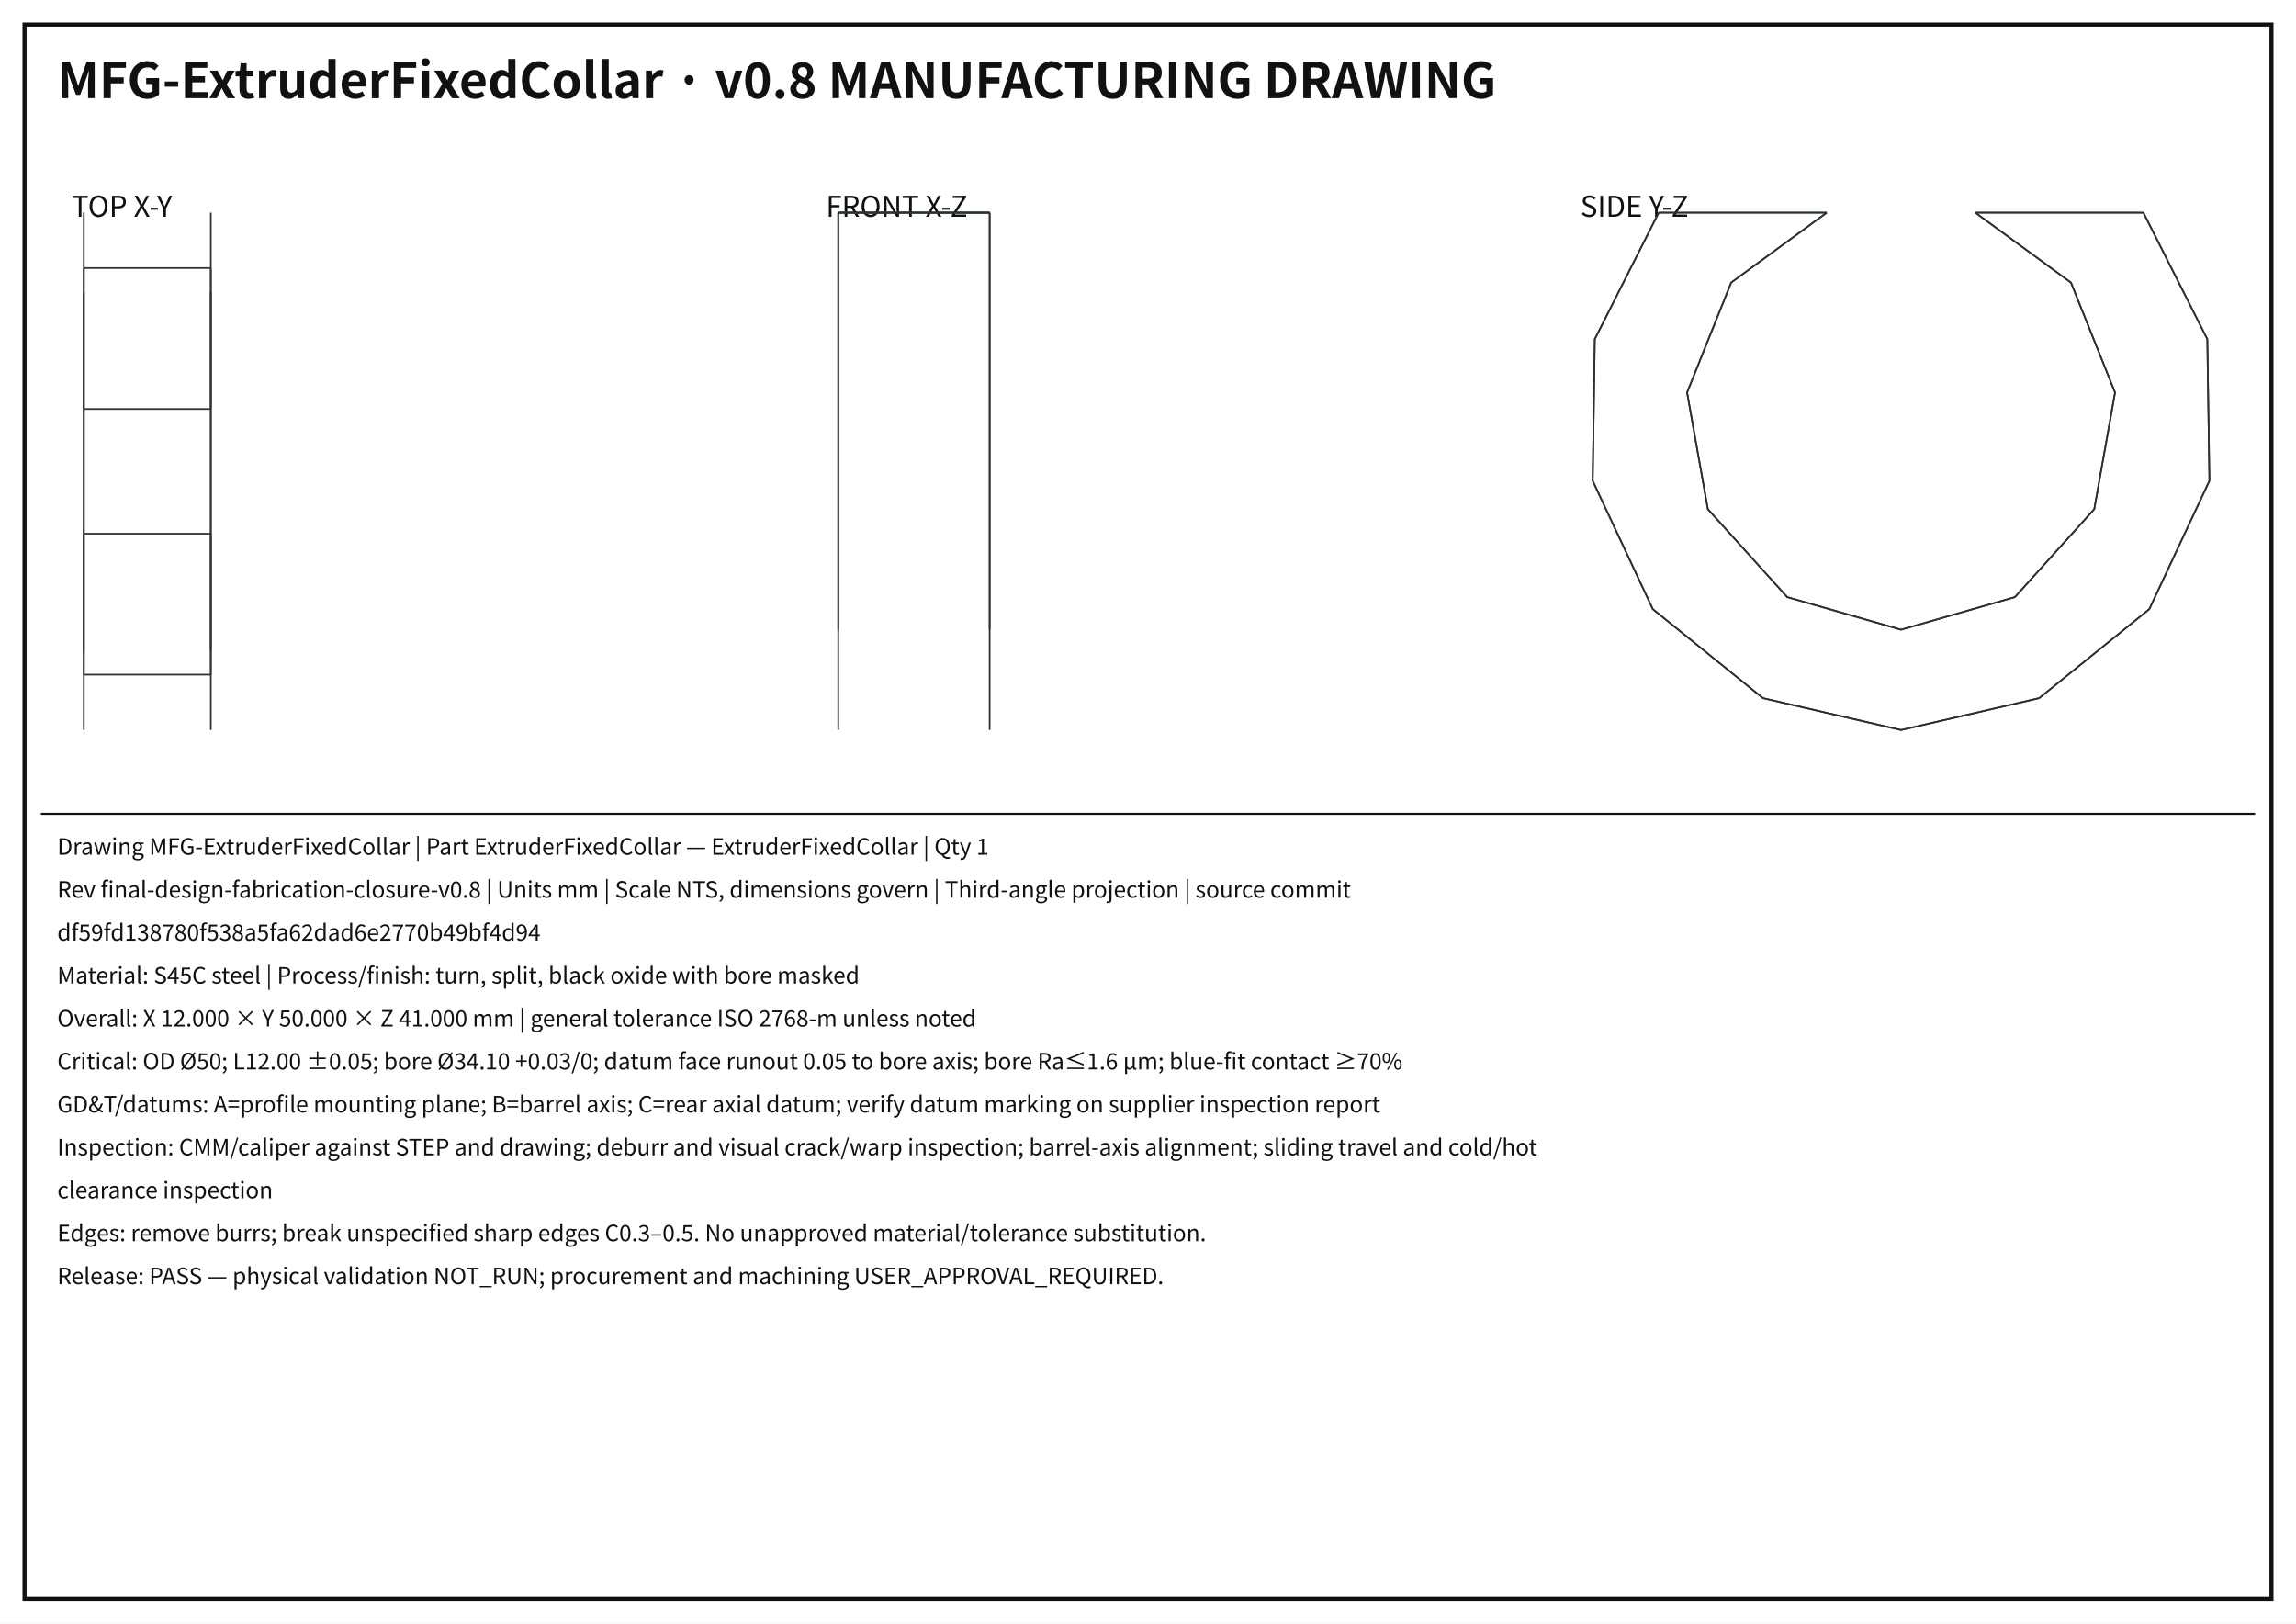
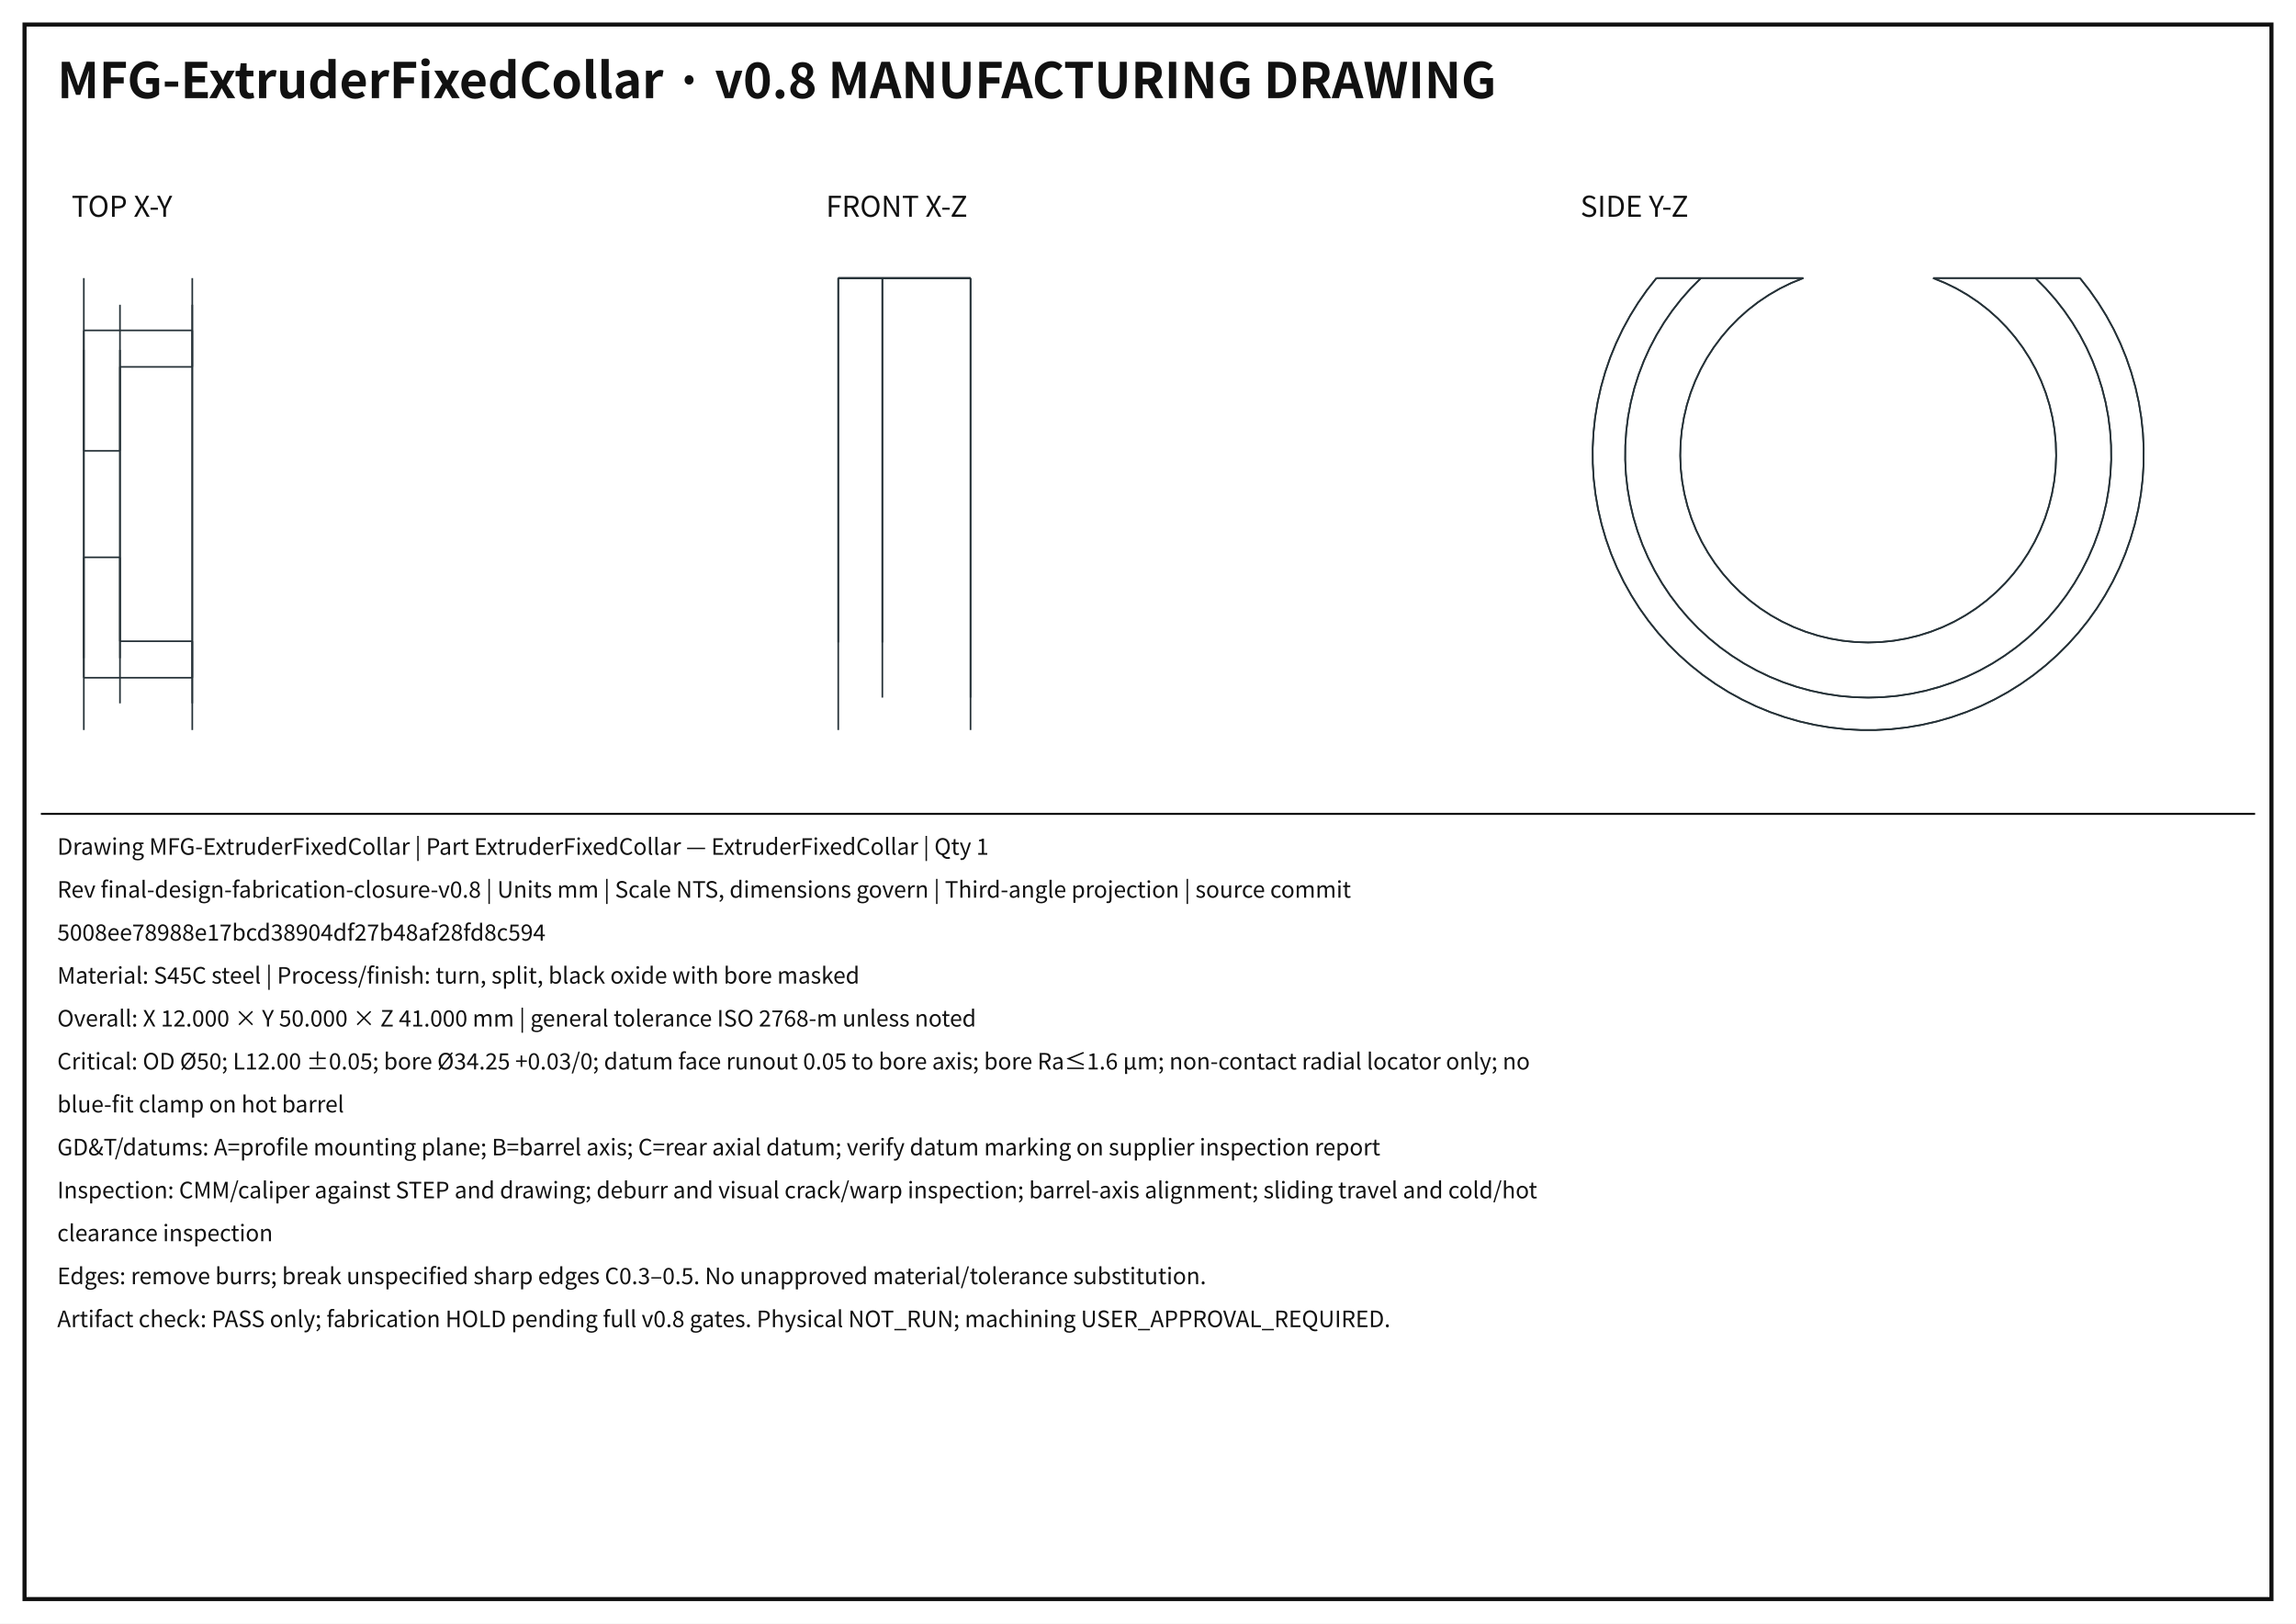
<svg xmlns="http://www.w3.org/2000/svg" width="1123" height="794" viewBox="0 0 1123 794">
  <rect width="1123" height="794" fill="white" />
  <rect x="12" y="12" width="1099" height="770" fill="none" stroke="#111" stroke-width="2" />
  <g font-family="Noto Sans CJK KR,sans-serif" fill="#111">
    <text x="28" y="48" font-size="24" font-weight="bold">MFG-ExtruderFixedCollar · v0.8 MANUFACTURING DRAWING</text>
    <text x="35" y="106" font-size="14">TOP X-Y</text>
-     <polyline points="103.11,329.92 103.11,356.13 103.11,357.00 103.11,332.34 103.11,287.13 103.11,230.50 103.11,173.87 103.11,128.66 103.11,104.00 103.11,104.87 103.11,131.08" fill="none" stroke="#263238" stroke-width="0.8" />
-     <polyline points="41.00,329.92 103.11,329.92" fill="none" stroke="#263238" stroke-width="0.8" />
-     <polyline points="41.00,329.92 41.00,356.13 41.00,357.00 41.00,332.34 41.00,287.13 41.00,230.50 41.00,173.87 41.00,128.66 41.00,104.00 41.00,104.87 41.00,131.08" fill="none" stroke="#263238" stroke-width="0.8" />
-     <polyline points="41.00,131.08 103.11,131.08" fill="none" stroke="#263238" stroke-width="0.8" />
-     <polyline points="103.11,329.92 103.11,260.99" fill="none" stroke="#263238" stroke-width="0.8" />
-     <polyline points="103.11,200.01 103.11,131.08" fill="none" stroke="#263238" stroke-width="0.8" />
-     <polyline points="103.11,260.99 103.11,300.20 103.11,318.28 103.11,309.75 103.11,277.21 103.11,230.50 103.11,183.79 103.11,151.25 103.11,142.72 103.11,160.80 103.11,200.01" fill="none" stroke="#263238" stroke-width="0.8" />
-     <polyline points="41.00,200.01 41.00,131.08" fill="none" stroke="#263238" stroke-width="0.8" />
-     <polyline points="41.00,200.01 103.11,200.01" fill="none" stroke="#263238" stroke-width="0.8" />
-     <polyline points="41.00,329.92 41.00,260.99" fill="none" stroke="#263238" stroke-width="0.8" />
-     <polyline points="41.00,260.99 41.00,300.20 41.00,318.28 41.00,309.75 41.00,277.21 41.00,230.50 41.00,183.79 41.00,151.25 41.00,142.72 41.00,160.80 41.00,200.01" fill="none" stroke="#263238" stroke-width="0.8" />
-     <polyline points="41.00,260.99 103.11,260.99" fill="none" stroke="#263238" stroke-width="0.8" />
+     <polyline points="94.05,331.43 94.05,335.25 94.05,338.79 94.05,342.05 94.05,345.01 94.05,347.66 94.05,349.99 94.05,352.00 94.05,353.67 94.05,355.02 94.05,356.02 94.05,356.68 94.05,357.00 94.05,356.97 94.05,356.60 94.05,355.88 94.05,354.82 94.05,353.42 94.05,351.68 94.05,349.62 94.05,347.24 94.05,344.53 94.05,341.53 94.05,338.22 94.05,334.63 94.05,330.76 94.05,326.63 94.05,322.25 94.05,317.63 94.05,312.79 94.05,307.75 94.05,302.51 94.05,297.09 94.05,291.52 94.05,285.81 94.05,279.97 94.05,274.03 94.05,268.00 94.05,261.91 94.05,255.76 94.05,249.59 94.05,243.41 94.05,237.24 94.05,231.09 94.05,225.00 94.05,218.97 94.05,213.03 94.05,207.19 94.05,201.48 94.05,195.91 94.05,190.49 94.05,185.25 94.05,180.21 94.05,175.37 94.05,170.75 94.05,166.37 94.05,162.24 94.05,158.37 94.05,154.78 94.05,151.47 94.05,148.47 94.05,145.76 94.05,143.38 94.05,141.32 94.05,139.58 94.05,138.18 94.05,137.12 94.05,136.40 94.05,136.03 94.05,136.00 94.05,136.32 94.05,136.98 94.05,137.98 94.05,139.33 94.05,141.00 94.05,143.01 94.05,145.34 94.05,147.99 94.05,150.95 94.05,154.21 94.05,157.75 94.05,161.57" fill="none" stroke="#263238" stroke-width="0.8" />
+     <polyline points="41.00,331.43 94.05,331.43" fill="none" stroke="#263238" stroke-width="0.8" />
+     <polyline points="41.00,331.43 41.00,335.25 41.00,338.79 41.00,342.05 41.00,345.01 41.00,347.66 41.00,349.99 41.00,352.00 41.00,353.67 41.00,355.02 41.00,356.02 41.00,356.68 41.00,357.00 41.00,356.97 41.00,356.60 41.00,355.88 41.00,354.82 41.00,353.42 41.00,351.68 41.00,349.62 41.00,347.24 41.00,344.53 41.00,341.53 41.00,338.22 41.00,334.63 41.00,330.76 41.00,326.63 41.00,322.25 41.00,317.63 41.00,312.79 41.00,307.75 41.00,302.51 41.00,297.09 41.00,291.52 41.00,285.81 41.00,279.97 41.00,274.03 41.00,268.00 41.00,261.91 41.00,255.76 41.00,249.59 41.00,243.41 41.00,237.24 41.00,231.09 41.00,225.00 41.00,218.97 41.00,213.03 41.00,207.19 41.00,201.48 41.00,195.91 41.00,190.49 41.00,185.25 41.00,180.21 41.00,175.37 41.00,170.75 41.00,166.37 41.00,162.24 41.00,158.37 41.00,154.78 41.00,151.47 41.00,148.47 41.00,145.76 41.00,143.38 41.00,141.32 41.00,139.58 41.00,138.18 41.00,137.12 41.00,136.40 41.00,136.03 41.00,136.00 41.00,136.32 41.00,136.98 41.00,137.98 41.00,139.33 41.00,141.00 41.00,143.01 41.00,145.34 41.00,147.99 41.00,150.95 41.00,154.21 41.00,157.75 41.00,161.57" fill="none" stroke="#263238" stroke-width="0.8" />
+     <polyline points="41.00,161.57 94.05,161.57" fill="none" stroke="#263238" stroke-width="0.8" />
+     <polyline points="94.05,331.43 94.05,313.58" fill="none" stroke="#263238" stroke-width="0.8" />
+     <polyline points="94.05,179.42 94.05,161.57" fill="none" stroke="#263238" stroke-width="0.8" />
+     <polyline points="94.05,313.58 94.05,317.67 94.05,321.51 94.05,325.09 94.05,328.38 94.05,331.39 94.05,334.09 94.05,336.48 94.05,338.56 94.05,340.30 94.05,341.72 94.05,342.79 94.05,343.53 94.05,343.92 94.05,343.96 94.05,343.66 94.05,343.02 94.05,342.03 94.05,340.70 94.05,339.04 94.05,337.05 94.05,334.74 94.05,332.12 94.05,329.19 94.05,325.97 94.05,322.47 94.05,318.70 94.05,314.67 94.05,310.40 94.05,305.90 94.05,301.20 94.05,296.30 94.05,291.22 94.05,285.98 94.05,280.61 94.05,275.11 94.05,269.51 94.05,263.83 94.05,258.09 94.05,252.30 94.05,246.50 94.05,240.70 94.05,234.91 94.05,229.17 94.05,223.49 94.05,217.89 94.05,212.39 94.05,207.02 94.05,201.78 94.05,196.70 94.05,191.80 94.05,187.10 94.05,182.60 94.05,178.33 94.05,174.30 94.05,170.53 94.05,167.03 94.05,163.81 94.05,160.88 94.05,158.26 94.05,155.95 94.05,153.96 94.05,152.30 94.05,150.97 94.05,149.98 94.05,149.34 94.05,149.04 94.05,149.08 94.05,149.47 94.05,150.21 94.05,151.28 94.05,152.70 94.05,154.44 94.05,156.52 94.05,158.91 94.05,161.61 94.05,164.62 94.05,167.91 94.05,171.49 94.05,175.33 94.05,179.42" fill="none" stroke="#263238" stroke-width="0.8" />
+     <polyline points="41.00,220.46 41.00,161.57" fill="none" stroke="#263238" stroke-width="0.8" />
+     <polyline points="41.00,220.46 58.68,220.46" fill="none" stroke="#263238" stroke-width="0.8" />
+     <polyline points="58.68,220.46 58.68,179.42" fill="none" stroke="#263238" stroke-width="0.8" />
+     <polyline points="58.68,179.42 94.05,179.42" fill="none" stroke="#263238" stroke-width="0.8" />
+     <polyline points="41.00,331.43 41.00,272.54" fill="none" stroke="#263238" stroke-width="0.8" />
+     <polyline points="41.00,272.54 41.00,277.29 41.00,281.90 41.00,286.34 41.00,290.60 41.00,294.65 41.00,298.48 41.00,302.07 41.00,305.40 41.00,308.47 41.00,311.24 41.00,313.71 41.00,315.88 41.00,317.72 41.00,319.24 41.00,320.41 41.00,321.25 41.00,321.74 41.00,321.88 41.00,321.67 41.00,321.12 41.00,320.22 41.00,318.98 41.00,317.40 41.00,315.50 41.00,313.28 41.00,310.74 41.00,307.92 41.00,304.80 41.00,301.42 41.00,297.78 41.00,293.91 41.00,289.82 41.00,285.52 41.00,281.05 41.00,276.42 41.00,271.65 41.00,266.76 41.00,261.78 41.00,256.72 41.00,251.62 41.00,246.50 41.00,241.38 41.00,236.28 41.00,231.22 41.00,226.24 41.00,221.35 41.00,216.58 41.00,211.95 41.00,207.48 41.00,203.18 41.00,199.09 41.00,195.22 41.00,191.58 41.00,188.20 41.00,185.08 41.00,182.26 41.00,179.72 41.00,177.50 41.00,175.60 41.00,174.02 41.00,172.78 41.00,171.88 41.00,171.33 41.00,171.12 41.00,171.26 41.00,171.75 41.00,172.59 41.00,173.76 41.00,175.28 41.00,177.12 41.00,179.29 41.00,181.76 41.00,184.53 41.00,187.60 41.00,190.93 41.00,194.52 41.00,198.35 41.00,202.40 41.00,206.66 41.00,211.10 41.00,215.71 41.00,220.46" fill="none" stroke="#263238" stroke-width="0.8" />
+     <polyline points="58.68,313.58 94.05,313.58" fill="none" stroke="#263238" stroke-width="0.8" />
+     <polyline points="58.68,313.58 58.68,272.54" fill="none" stroke="#263238" stroke-width="0.8" />
+     <polyline points="41.00,272.54 58.68,272.54" fill="none" stroke="#263238" stroke-width="0.8" />
+     <polyline points="58.68,313.58 58.68,317.67 58.68,321.51 58.68,325.09 58.68,328.38 58.68,331.39 58.68,334.09 58.68,336.48 58.68,338.56 58.68,340.30 58.68,341.72 58.68,342.79 58.68,343.53 58.68,343.92 58.68,343.96 58.68,343.66 58.68,343.02 58.68,342.03 58.68,340.70 58.68,339.04 58.68,337.05 58.68,334.74 58.68,332.12 58.68,329.19 58.68,325.97 58.68,322.47 58.68,318.70 58.68,314.67 58.68,310.40 58.68,305.90 58.68,301.20 58.68,296.30 58.68,291.22 58.68,285.98 58.68,280.61 58.68,275.11 58.68,269.51 58.68,263.83 58.68,258.09 58.68,252.30 58.68,246.50 58.68,240.70 58.68,234.91 58.68,229.17 58.68,223.49 58.68,217.89 58.68,212.39 58.68,207.02 58.68,201.78 58.68,196.70 58.68,191.80 58.68,187.10 58.68,182.60 58.68,178.33 58.68,174.30 58.68,170.53 58.68,167.03 58.68,163.81 58.68,160.88 58.68,158.26 58.68,155.95 58.68,153.96 58.68,152.30 58.68,150.97 58.68,149.98 58.68,149.34 58.68,149.04 58.68,149.08 58.68,149.47 58.68,150.21 58.68,151.28 58.68,152.70 58.68,154.44 58.68,156.52 58.68,158.91 58.68,161.61 58.68,164.62 58.68,167.91 58.68,171.49 58.68,175.33 58.68,179.42" fill="none" stroke="#263238" stroke-width="0.8" />
+     <polyline points="58.68,272.54 58.68,277.29 58.68,281.90 58.68,286.34 58.68,290.60 58.68,294.65 58.68,298.48 58.68,302.07 58.68,305.40 58.68,308.47 58.68,311.24 58.68,313.71 58.68,315.88 58.68,317.72 58.68,319.24 58.68,320.41 58.68,321.25 58.68,321.74 58.68,321.88 58.68,321.67 58.68,321.12 58.68,320.22 58.68,318.98 58.68,317.40 58.68,315.50 58.68,313.28 58.68,310.74 58.68,307.92 58.68,304.80 58.68,301.42 58.68,297.78 58.68,293.91 58.68,289.82 58.68,285.52 58.68,281.05 58.68,276.42 58.68,271.65 58.68,266.76 58.68,261.78 58.68,256.72 58.68,251.62 58.68,246.50 58.68,241.38 58.68,236.28 58.68,231.22 58.68,226.24 58.68,221.35 58.68,216.58 58.68,211.95 58.68,207.48 58.68,203.18 58.68,199.09 58.68,195.22 58.68,191.58 58.68,188.20 58.68,185.08 58.68,182.26 58.68,179.72 58.68,177.50 58.68,175.60 58.68,174.02 58.68,172.78 58.68,171.88 58.68,171.33 58.68,171.12 58.68,171.26 58.68,171.75 58.68,172.59 58.68,173.76 58.68,175.28 58.68,177.12 58.68,179.29 58.68,181.76 58.68,184.53 58.68,187.60 58.68,190.93 58.68,194.52 58.68,198.35 58.68,202.40 58.68,206.66 58.68,211.10 58.68,215.71 58.68,220.46" fill="none" stroke="#263238" stroke-width="0.8" />
    <text x="404" y="106" font-size="14">FRONT X-Z</text>
-     <polyline points="484.05,104.00 484.05,165.85 484.05,235.13 484.05,297.89 484.05,341.44 484.05,357.00 484.05,341.44 484.05,297.89 484.05,235.13 484.05,165.85 484.05,104.00" fill="none" stroke="#263238" stroke-width="0.8" />
-     <polyline points="410.00,104.00 484.05,104.00" fill="none" stroke="#263238" stroke-width="0.8" />
-     <polyline points="410.00,104.00 410.00,165.85 410.00,235.13 410.00,297.89 410.00,341.44 410.00,357.00 410.00,341.44 410.00,297.89 410.00,235.13 410.00,165.85 410.00,104.00" fill="none" stroke="#263238" stroke-width="0.8" />
-     <polyline points="410.00,104.00 484.05,104.00" fill="none" stroke="#263238" stroke-width="0.8" />
-     <polyline points="484.05,104.00 484.05,104.00" fill="none" stroke="#263238" stroke-width="0.8" />
-     <polyline points="484.05,104.00 484.05,104.00" fill="none" stroke="#263238" stroke-width="0.8" />
-     <polyline points="484.05,104.00 484.05,138.20 484.05,191.97 484.05,248.99 484.05,292.00 484.05,307.94 484.05,292.00 484.05,248.99 484.05,191.97 484.05,138.20 484.05,104.00" fill="none" stroke="#263238" stroke-width="0.8" />
-     <polyline points="410.00,104.00 410.00,104.00" fill="none" stroke="#263238" stroke-width="0.8" />
-     <polyline points="410.00,104.00 484.05,104.00" fill="none" stroke="#263238" stroke-width="0.8" />
-     <polyline points="410.00,104.00 410.00,104.00" fill="none" stroke="#263238" stroke-width="0.8" />
-     <polyline points="410.00,104.00 410.00,138.20 410.00,191.97 410.00,248.99 410.00,292.00 410.00,307.94 410.00,292.00 410.00,248.99 410.00,191.97 410.00,138.20 410.00,104.00" fill="none" stroke="#263238" stroke-width="0.8" />
-     <polyline points="410.00,104.00 484.05,104.00" fill="none" stroke="#263238" stroke-width="0.8" />
+     <polyline points="474.70,136.00 474.70,141.92 474.70,148.10 474.70,154.51 474.70,161.13 474.70,167.94 474.70,174.92 474.70,182.05 474.70,189.31 474.70,196.66 474.70,204.10 474.70,211.60 474.70,219.12 474.70,226.66 474.70,234.19 474.70,241.67 474.70,249.10 474.70,256.44 474.70,263.68 474.70,270.78 474.70,277.74 474.70,284.52 474.70,291.10 474.70,297.48 474.70,303.61 474.70,309.49 474.70,315.10 474.70,320.42 474.70,325.43 474.70,330.12 474.70,334.47 474.70,338.47 474.70,342.10 474.70,345.37 474.70,348.24 474.70,350.72 474.70,352.81 474.70,354.48 474.70,355.74 474.70,356.58 474.70,357.00 474.70,357.00 474.70,356.58 474.70,355.74 474.70,354.48 474.70,352.81 474.70,350.72 474.70,348.24 474.70,345.37 474.70,342.10 474.70,338.47 474.70,334.47 474.70,330.12 474.70,325.43 474.70,320.42 474.70,315.10 474.70,309.49 474.70,303.61 474.70,297.48 474.70,291.10 474.70,284.52 474.70,277.74 474.70,270.78 474.70,263.68 474.70,256.44 474.70,249.10 474.70,241.67 474.70,234.19 474.70,226.66 474.70,219.12 474.70,211.60 474.70,204.10 474.70,196.66 474.70,189.31 474.70,182.05 474.70,174.92 474.70,167.94 474.70,161.13 474.70,154.51 474.70,148.10 474.70,141.92 474.70,136.00" fill="none" stroke="#263238" stroke-width="0.8" />
+     <polyline points="410.00,136.00 474.70,136.00" fill="none" stroke="#263238" stroke-width="0.8" />
+     <polyline points="410.00,136.00 410.00,141.92 410.00,148.10 410.00,154.51 410.00,161.13 410.00,167.94 410.00,174.92 410.00,182.05 410.00,189.31 410.00,196.66 410.00,204.10 410.00,211.60 410.00,219.12 410.00,226.66 410.00,234.19 410.00,241.67 410.00,249.10 410.00,256.44 410.00,263.68 410.00,270.78 410.00,277.74 410.00,284.52 410.00,291.10 410.00,297.48 410.00,303.61 410.00,309.49 410.00,315.10 410.00,320.42 410.00,325.43 410.00,330.12 410.00,334.47 410.00,338.47 410.00,342.10 410.00,345.37 410.00,348.24 410.00,350.72 410.00,352.81 410.00,354.48 410.00,355.74 410.00,356.58 410.00,357.00 410.00,357.00 410.00,356.58 410.00,355.74 410.00,354.48 410.00,352.81 410.00,350.72 410.00,348.24 410.00,345.37 410.00,342.10 410.00,338.47 410.00,334.47 410.00,330.12 410.00,325.43 410.00,320.42 410.00,315.10 410.00,309.49 410.00,303.61 410.00,297.48 410.00,291.10 410.00,284.52 410.00,277.74 410.00,270.78 410.00,263.68 410.00,256.44 410.00,249.10 410.00,241.67 410.00,234.19 410.00,226.66 410.00,219.12 410.00,211.60 410.00,204.10 410.00,196.66 410.00,189.31 410.00,182.05 410.00,174.92 410.00,167.94 410.00,161.13 410.00,154.51 410.00,148.10 410.00,141.92 410.00,136.00" fill="none" stroke="#263238" stroke-width="0.8" />
+     <polyline points="410.00,136.00 474.70,136.00" fill="none" stroke="#263238" stroke-width="0.8" />
+     <polyline points="474.70,136.00 474.70,136.00" fill="none" stroke="#263238" stroke-width="0.8" />
+     <polyline points="474.70,136.00 474.70,136.00" fill="none" stroke="#263238" stroke-width="0.8" />
+     <polyline points="474.70,136.00 474.70,141.02 474.70,146.33 474.70,151.91 474.70,157.74 474.70,163.80 474.70,170.07 474.70,176.52 474.70,183.14 474.70,189.89 474.70,196.76 474.70,203.71 474.70,210.74 474.70,217.80 474.70,224.88 474.70,231.95 474.70,238.99 474.70,245.97 474.70,252.86 474.70,259.65 474.70,266.30 474.70,272.79 474.70,279.11 474.70,285.23 474.70,291.12 474.70,296.76 474.70,302.15 474.70,307.25 474.70,312.05 474.70,316.53 474.70,320.67 474.70,324.47 474.70,327.90 474.70,330.96 474.70,333.63 474.70,335.91 474.70,337.79 474.70,339.25 474.70,340.31 474.70,340.94 474.70,341.15 474.70,340.94 474.70,340.31 474.70,339.25 474.70,337.79 474.70,335.91 474.70,333.63 474.70,330.96 474.70,327.90 474.70,324.47 474.70,320.67 474.70,316.53 474.70,312.05 474.70,307.25 474.70,302.15 474.70,296.76 474.70,291.12 474.70,285.23 474.70,279.11 474.70,272.79 474.70,266.30 474.70,259.65 474.70,252.86 474.70,245.97 474.70,238.99 474.70,231.95 474.70,224.88 474.70,217.80 474.70,210.74 474.70,203.71 474.70,196.76 474.70,189.89 474.70,183.14 474.70,176.52 474.70,170.07 474.70,163.80 474.70,157.74 474.70,151.91 474.70,146.33 474.70,141.02 474.70,136.00" fill="none" stroke="#263238" stroke-width="0.8" />
+     <polyline points="410.00,136.00 410.00,136.00" fill="none" stroke="#263238" stroke-width="0.8" />
+     <polyline points="410.00,136.00 431.57,136.00" fill="none" stroke="#263238" stroke-width="0.8" />
+     <polyline points="431.57,136.00 431.57,136.00" fill="none" stroke="#263238" stroke-width="0.8" />
+     <polyline points="431.57,136.00 474.70,136.00" fill="none" stroke="#263238" stroke-width="0.8" />
+     <polyline points="410.00,136.00 410.00,136.00" fill="none" stroke="#263238" stroke-width="0.8" />
+     <polyline points="410.00,136.00 410.00,138.36 410.00,141.10 410.00,144.23 410.00,147.71 410.00,151.54 410.00,155.69 410.00,160.15 410.00,164.90 410.00,169.92 410.00,175.17 410.00,180.65 410.00,186.32 410.00,192.15 410.00,198.12 410.00,204.21 410.00,210.38 410.00,216.60 410.00,222.85 410.00,229.09 410.00,235.31 410.00,241.46 410.00,247.53 410.00,253.48 410.00,259.28 410.00,264.92 410.00,270.35 410.00,275.57 410.00,280.53 410.00,285.23 410.00,289.64 410.00,293.73 410.00,297.50 410.00,300.91 410.00,303.97 410.00,306.64 410.00,308.92 410.00,310.81 410.00,312.28 410.00,313.34 410.00,313.98 410.00,314.19 410.00,313.98 410.00,313.34 410.00,312.28 410.00,310.81 410.00,308.92 410.00,306.64 410.00,303.97 410.00,300.91 410.00,297.50 410.00,293.73 410.00,289.64 410.00,285.23 410.00,280.53 410.00,275.57 410.00,270.35 410.00,264.92 410.00,259.28 410.00,253.48 410.00,247.53 410.00,241.46 410.00,235.31 410.00,229.09 410.00,222.85 410.00,216.60 410.00,210.38 410.00,204.21 410.00,198.12 410.00,192.15 410.00,186.32 410.00,180.65 410.00,175.17 410.00,169.92 410.00,164.90 410.00,160.15 410.00,155.69 410.00,151.54 410.00,147.71 410.00,144.23 410.00,141.10 410.00,138.36 410.00,136.00" fill="none" stroke="#263238" stroke-width="0.8" />
+     <polyline points="431.57,136.00 474.70,136.00" fill="none" stroke="#263238" stroke-width="0.8" />
+     <polyline points="431.57,136.00 431.57,136.00" fill="none" stroke="#263238" stroke-width="0.8" />
+     <polyline points="410.00,136.00 431.57,136.00" fill="none" stroke="#263238" stroke-width="0.8" />
+     <polyline points="431.57,136.00 431.57,141.02 431.57,146.33 431.57,151.91 431.57,157.74 431.57,163.80 431.57,170.07 431.57,176.52 431.57,183.14 431.57,189.89 431.57,196.76 431.57,203.71 431.57,210.74 431.57,217.80 431.57,224.88 431.57,231.95 431.57,238.99 431.57,245.97 431.57,252.86 431.57,259.65 431.57,266.30 431.57,272.79 431.57,279.11 431.57,285.23 431.57,291.12 431.57,296.76 431.57,302.15 431.57,307.25 431.57,312.05 431.57,316.53 431.57,320.67 431.57,324.47 431.57,327.90 431.57,330.96 431.57,333.63 431.57,335.91 431.57,337.79 431.57,339.25 431.57,340.31 431.57,340.94 431.57,341.15 431.57,340.94 431.57,340.31 431.57,339.25 431.57,337.79 431.57,335.91 431.57,333.63 431.57,330.96 431.57,327.90 431.57,324.47 431.57,320.67 431.57,316.53 431.57,312.05 431.57,307.25 431.57,302.15 431.57,296.76 431.57,291.12 431.57,285.23 431.57,279.11 431.57,272.79 431.57,266.30 431.57,259.65 431.57,252.86 431.57,245.97 431.57,238.99 431.57,231.95 431.57,224.88 431.57,217.80 431.57,210.74 431.57,203.71 431.57,196.76 431.57,189.89 431.57,183.14 431.57,176.52 431.57,170.07 431.57,163.80 431.57,157.74 431.57,151.91 431.57,146.33 431.57,141.02 431.57,136.00" fill="none" stroke="#263238" stroke-width="0.8" />
+     <polyline points="431.57,136.00 431.57,138.36 431.57,141.10 431.57,144.23 431.57,147.71 431.57,151.54 431.57,155.69 431.57,160.15 431.57,164.90 431.57,169.92 431.57,175.17 431.57,180.65 431.57,186.32 431.57,192.15 431.57,198.12 431.57,204.21 431.57,210.38 431.57,216.60 431.57,222.85 431.57,229.09 431.57,235.31 431.57,241.46 431.57,247.53 431.57,253.48 431.57,259.28 431.57,264.92 431.57,270.35 431.57,275.57 431.57,280.53 431.57,285.23 431.57,289.64 431.57,293.73 431.57,297.50 431.57,300.91 431.57,303.97 431.57,306.64 431.57,308.92 431.57,310.81 431.57,312.28 431.57,313.34 431.57,313.98 431.57,314.19 431.57,313.98 431.57,313.34 431.57,312.28 431.57,310.81 431.57,308.92 431.57,306.64 431.57,303.97 431.57,300.91 431.57,297.50 431.57,293.73 431.57,289.64 431.57,285.23 431.57,280.53 431.57,275.57 431.57,270.35 431.57,264.92 431.57,259.28 431.57,253.48 431.57,247.53 431.57,241.46 431.57,235.31 431.57,229.09 431.57,222.85 431.57,216.60 431.57,210.38 431.57,204.21 431.57,198.12 431.57,192.15 431.57,186.32 431.57,180.65 431.57,175.17 431.57,169.92 431.57,164.90 431.57,160.15 431.57,155.69 431.57,151.54 431.57,147.71 431.57,144.23 431.57,141.10 431.57,138.36 431.57,136.00" fill="none" stroke="#263238" stroke-width="0.8" />
    <text x="773" y="106" font-size="14">SIDE Y-Z</text>
-     <polyline points="811.29,104.00 780.03,165.85 779.00,235.13 808.40,297.89 862.30,341.44 929.83,357.00 997.35,341.44 1051.25,297.89 1080.65,235.13 1079.62,165.85 1048.36,104.00" fill="none" stroke="#263238" stroke-width="0.8" />
-     <polyline points="811.29,104.00 811.29,104.00" fill="none" stroke="#263238" stroke-width="0.8" />
-     <polyline points="811.29,104.00 780.03,165.85 779.00,235.13 808.40,297.89 862.30,341.44 929.83,357.00 997.35,341.44 1051.25,297.89 1080.65,235.13 1079.62,165.85 1048.36,104.00" fill="none" stroke="#263238" stroke-width="0.8" />
-     <polyline points="1048.36,104.00 1048.36,104.00" fill="none" stroke="#263238" stroke-width="0.8" />
-     <polyline points="811.29,104.00 893.48,104.00" fill="none" stroke="#263238" stroke-width="0.8" />
-     <polyline points="966.18,104.00 1048.36,104.00" fill="none" stroke="#263238" stroke-width="0.8" />
-     <polyline points="893.48,104.00 846.73,138.20 825.17,191.97 835.33,248.99 874.14,292.00 929.83,307.94 985.51,292.00 1024.32,248.99 1034.49,191.97 1012.93,138.20 966.18,104.00" fill="none" stroke="#263238" stroke-width="0.8" />
-     <polyline points="966.18,104.00 1048.36,104.00" fill="none" stroke="#263238" stroke-width="0.8" />
-     <polyline points="966.18,104.00 966.18,104.00" fill="none" stroke="#263238" stroke-width="0.8" />
-     <polyline points="811.29,104.00 893.48,104.00" fill="none" stroke="#263238" stroke-width="0.8" />
-     <polyline points="893.48,104.00 846.73,138.20 825.17,191.97 835.33,248.99 874.14,292.00 929.83,307.94 985.51,292.00 1024.32,248.99 1034.49,191.97 1012.93,138.20 966.18,104.00" fill="none" stroke="#263238" stroke-width="0.8" />
-     <polyline points="893.48,104.00 893.48,104.00" fill="none" stroke="#263238" stroke-width="0.8" />
+     <polyline points="810.18,136.00 805.52,141.92 801.20,148.10 797.23,154.51 793.63,161.13 790.40,167.94 787.55,174.92 785.10,182.05 783.06,189.31 781.42,196.66 780.19,204.10 779.39,211.60 779.00,219.12 779.04,226.66 779.49,234.19 780.37,241.67 781.66,249.10 783.37,256.44 785.48,263.68 788.00,270.78 790.91,277.74 794.20,284.52 797.87,291.10 801.90,297.48 806.28,303.61 810.99,309.49 816.03,315.10 821.37,320.42 827.00,325.43 832.91,330.12 839.06,334.47 845.45,338.47 852.06,342.10 858.85,345.37 865.82,348.24 872.94,350.72 880.18,352.81 887.53,354.48 894.97,355.74 902.46,356.58 909.98,357.00 917.52,357.00 925.05,356.58 932.54,355.74 939.97,354.48 947.32,352.81 954.57,350.72 961.68,348.24 968.65,345.37 975.45,342.10 982.05,338.47 988.44,334.47 994.60,330.12 1000.50,325.43 1006.13,320.42 1011.47,315.10 1016.51,309.49 1021.23,303.61 1025.61,297.48 1029.63,291.10 1033.30,284.52 1036.60,277.74 1039.50,270.78 1042.02,263.68 1044.13,256.44 1045.84,249.10 1047.14,241.67 1048.01,234.19 1048.47,226.66 1048.50,219.12 1048.12,211.60 1047.31,204.10 1046.09,196.66 1044.45,189.31 1042.40,182.05 1039.95,174.92 1037.11,167.94 1033.88,161.13 1030.27,154.51 1026.30,148.10 1021.98,141.92 1017.32,136.00" fill="none" stroke="#263238" stroke-width="0.8" />
+     <polyline points="810.18,136.00 810.18,136.00" fill="none" stroke="#263238" stroke-width="0.8" />
+     <polyline points="810.18,136.00 805.52,141.92 801.20,148.10 797.23,154.51 793.63,161.13 790.40,167.94 787.55,174.92 785.10,182.05 783.06,189.31 781.42,196.66 780.19,204.10 779.39,211.60 779.00,219.12 779.04,226.66 779.49,234.19 780.37,241.67 781.66,249.10 783.37,256.44 785.48,263.68 788.00,270.78 790.91,277.74 794.20,284.52 797.87,291.10 801.90,297.48 806.28,303.61 810.99,309.49 816.03,315.10 821.37,320.42 827.00,325.43 832.91,330.12 839.06,334.47 845.45,338.47 852.06,342.10 858.85,345.37 865.82,348.24 872.94,350.72 880.18,352.81 887.53,354.48 894.97,355.74 902.46,356.58 909.98,357.00 917.52,357.00 925.05,356.58 932.54,355.74 939.97,354.48 947.32,352.81 954.57,350.72 961.68,348.24 968.65,345.37 975.45,342.10 982.05,338.47 988.44,334.47 994.60,330.12 1000.50,325.43 1006.13,320.42 1011.47,315.10 1016.51,309.49 1021.23,303.61 1025.61,297.48 1029.63,291.10 1033.30,284.52 1036.60,277.74 1039.50,270.78 1042.02,263.68 1044.13,256.44 1045.84,249.10 1047.14,241.67 1048.01,234.19 1048.47,226.66 1048.50,219.12 1048.12,211.60 1047.31,204.10 1046.09,196.66 1044.45,189.31 1042.40,182.05 1039.95,174.92 1037.11,167.94 1033.88,161.13 1030.27,154.51 1026.30,148.10 1021.98,141.92 1017.32,136.00" fill="none" stroke="#263238" stroke-width="0.8" />
+     <polyline points="1017.32,136.00 1017.32,136.00" fill="none" stroke="#263238" stroke-width="0.8" />
+     <polyline points="810.18,136.00 831.95,136.00" fill="none" stroke="#263238" stroke-width="0.8" />
+     <polyline points="995.55,136.00 1017.32,136.00" fill="none" stroke="#263238" stroke-width="0.8" />
+     <polyline points="831.95,136.00 826.96,141.02 822.28,146.33 817.92,151.91 813.90,157.74 810.24,163.80 806.94,170.07 804.02,176.52 801.49,183.14 799.36,189.89 797.64,196.76 796.32,203.71 795.43,210.74 794.95,217.80 794.90,224.88 795.26,231.95 796.05,238.99 797.26,245.97 798.87,252.86 800.90,259.65 803.32,266.30 806.14,272.79 809.34,279.11 812.91,285.23 816.84,291.12 821.11,296.76 825.71,302.15 830.62,307.25 835.83,312.05 841.31,316.53 847.05,320.67 853.03,324.47 859.22,327.90 865.60,330.96 872.16,333.63 878.86,335.91 885.69,337.79 892.62,339.25 899.62,340.31 906.67,340.94 913.75,341.15 920.83,340.94 927.88,340.31 934.88,339.25 941.81,337.79 948.64,335.91 955.34,333.63 961.90,330.96 968.29,327.90 974.48,324.47 980.45,320.67 986.19,316.53 991.68,312.05 996.88,307.25 1001.80,302.15 1006.40,296.76 1010.67,291.12 1014.59,285.23 1018.16,279.11 1021.36,272.79 1024.18,266.30 1026.61,259.65 1028.63,252.86 1030.25,245.97 1031.45,238.99 1032.24,231.95 1032.61,224.88 1032.55,217.80 1032.07,210.74 1031.18,203.71 1029.87,196.76 1028.14,189.89 1026.01,183.14 1023.48,176.52 1020.56,170.07 1017.27,163.80 1013.60,157.74 1009.59,151.91 1005.23,146.33 1000.54,141.02 995.55,136.00" fill="none" stroke="#263238" stroke-width="0.8" />
+     <polyline points="945.51,136.00 1017.32,136.00" fill="none" stroke="#263238" stroke-width="0.8" />
+     <polyline points="945.51,136.00 945.51,136.00" fill="none" stroke="#263238" stroke-width="0.8" />
+     <polyline points="945.51,136.00 995.55,136.00" fill="none" stroke="#263238" stroke-width="0.8" />
+     <polyline points="995.55,136.00 995.55,136.00" fill="none" stroke="#263238" stroke-width="0.8" />
+     <polyline points="810.18,136.00 881.99,136.00" fill="none" stroke="#263238" stroke-width="0.8" />
+     <polyline points="881.99,136.00 876.20,138.36 870.58,141.10 865.17,144.23 859.98,147.71 855.03,151.54 850.36,155.69 845.98,160.15 841.92,164.90 838.19,169.92 834.80,175.17 831.79,180.65 829.15,186.32 826.90,192.15 825.05,198.12 823.62,204.21 822.60,210.38 822.00,216.60 821.83,222.85 822.08,229.09 822.76,235.31 823.85,241.46 825.37,247.53 827.29,253.48 829.61,259.28 832.32,264.92 835.41,270.35 838.86,275.57 842.65,280.53 846.78,285.23 851.21,289.64 855.94,293.73 860.93,297.50 866.16,300.91 871.62,303.97 877.27,306.64 883.09,308.92 889.05,310.81 895.12,312.28 901.28,313.34 907.50,313.98 913.75,314.19 920.00,313.98 926.22,313.34 932.38,312.28 938.46,310.81 944.42,308.92 950.24,306.64 955.89,303.97 961.34,300.91 966.58,297.50 971.57,293.73 976.29,289.64 980.73,285.23 984.85,280.53 988.65,275.57 992.10,270.35 995.18,264.92 997.89,259.28 1000.22,253.48 1002.14,247.53 1003.65,241.46 1004.75,235.31 1005.42,229.09 1005.68,222.85 1005.50,216.60 1004.91,210.38 1003.89,204.21 1002.45,198.12 1000.60,192.15 998.36,186.32 995.72,180.65 992.70,175.17 989.32,169.92 985.58,164.90 981.52,160.15 977.14,155.69 972.47,151.54 967.53,147.71 962.33,144.23 956.92,141.10 951.30,138.36 945.51,136.00" fill="none" stroke="#263238" stroke-width="0.8" />
+     <polyline points="831.95,136.00 831.95,136.00" fill="none" stroke="#263238" stroke-width="0.8" />
+     <polyline points="831.95,136.00 881.99,136.00" fill="none" stroke="#263238" stroke-width="0.8" />
+     <polyline points="881.99,136.00 881.99,136.00" fill="none" stroke="#263238" stroke-width="0.8" />
+     <polyline points="831.95,136.00 826.96,141.02 822.28,146.33 817.92,151.91 813.90,157.74 810.24,163.80 806.94,170.07 804.02,176.52 801.49,183.14 799.36,189.89 797.64,196.76 796.32,203.71 795.43,210.74 794.95,217.80 794.90,224.88 795.26,231.95 796.05,238.99 797.26,245.97 798.87,252.86 800.90,259.65 803.32,266.30 806.14,272.79 809.34,279.11 812.91,285.23 816.84,291.12 821.11,296.76 825.71,302.15 830.62,307.25 835.83,312.05 841.31,316.53 847.05,320.67 853.03,324.47 859.22,327.90 865.60,330.96 872.16,333.63 878.86,335.91 885.69,337.79 892.62,339.25 899.62,340.31 906.67,340.94 913.75,341.15 920.83,340.94 927.88,340.31 934.88,339.25 941.81,337.79 948.64,335.91 955.34,333.63 961.90,330.96 968.29,327.90 974.48,324.47 980.45,320.67 986.19,316.53 991.68,312.05 996.88,307.25 1001.80,302.15 1006.40,296.76 1010.67,291.12 1014.59,285.23 1018.16,279.11 1021.36,272.79 1024.18,266.30 1026.61,259.65 1028.63,252.86 1030.25,245.97 1031.45,238.99 1032.24,231.95 1032.61,224.88 1032.55,217.80 1032.07,210.74 1031.18,203.71 1029.87,196.76 1028.14,189.89 1026.01,183.14 1023.48,176.52 1020.56,170.07 1017.27,163.80 1013.60,157.74 1009.59,151.91 1005.23,146.33 1000.54,141.02 995.55,136.00" fill="none" stroke="#263238" stroke-width="0.8" />
+     <polyline points="881.99,136.00 876.20,138.36 870.58,141.10 865.17,144.23 859.98,147.71 855.03,151.54 850.36,155.69 845.98,160.15 841.92,164.90 838.19,169.92 834.80,175.17 831.79,180.65 829.15,186.32 826.90,192.15 825.05,198.12 823.62,204.21 822.60,210.38 822.00,216.60 821.83,222.85 822.08,229.09 822.76,235.31 823.85,241.46 825.37,247.53 827.29,253.48 829.61,259.28 832.32,264.92 835.41,270.35 838.86,275.57 842.65,280.53 846.78,285.23 851.21,289.64 855.94,293.73 860.93,297.50 866.16,300.91 871.62,303.97 877.27,306.64 883.09,308.92 889.05,310.81 895.12,312.28 901.28,313.34 907.50,313.98 913.75,314.19 920.00,313.98 926.22,313.34 932.38,312.28 938.46,310.81 944.42,308.92 950.24,306.64 955.89,303.97 961.34,300.91 966.58,297.50 971.57,293.73 976.29,289.64 980.73,285.23 984.85,280.53 988.65,275.57 992.10,270.35 995.18,264.92 997.89,259.28 1000.22,253.48 1002.14,247.53 1003.65,241.46 1004.75,235.31 1005.42,229.09 1005.68,222.85 1005.50,216.60 1004.91,210.38 1003.89,204.21 1002.45,198.12 1000.60,192.15 998.36,186.32 995.72,180.65 992.70,175.17 989.32,169.92 985.58,164.90 981.52,160.15 977.14,155.69 972.47,151.54 967.53,147.71 962.33,144.23 956.92,141.10 951.30,138.36 945.51,136.00" fill="none" stroke="#263238" stroke-width="0.8" />
    <line x1="20" y1="398" x2="1103" y2="398" stroke="#111" />
    <text x="28" y="418" font-size="11">Drawing MFG-ExtruderFixedCollar | Part ExtruderFixedCollar — ExtruderFixedCollar | Qty 1</text>
    <text x="28" y="439" font-size="11">Rev final-design-fabrication-closure-v0.8 | Units mm | Scale NTS, dimensions govern | Third-angle projection | source commit</text>
-     <text x="28" y="460" font-size="11">df59fd138780f538a5fa62dad6e2770b49bf4d94</text>
+     <text x="28" y="460" font-size="11">5008ee78988e17bcd38904df27b48af28fd8c594</text>
    <text x="28" y="481" font-size="11">Material: S45C steel | Process/finish: turn, split, black oxide with bore masked</text>
    <text x="28" y="502" font-size="11">Overall: X 12.000 × Y 50.000 × Z 41.000 mm | general tolerance ISO 2768-m unless noted</text>
-     <text x="28" y="523" font-size="11">Critical: OD Ø50; L12.00 ±0.05; bore Ø34.10 +0.03/0; datum face runout 0.05 to bore axis; bore Ra≤1.6 µm; blue-fit contact ≥70%</text>
-     <text x="28" y="544" font-size="11">GD&amp;T/datums: A=profile mounting plane; B=barrel axis; C=rear axial datum; verify datum marking on supplier inspection report</text>
-     <text x="28" y="565" font-size="11">Inspection: CMM/caliper against STEP and drawing; deburr and visual crack/warp inspection; barrel-axis alignment; sliding travel and cold/hot</text>
-     <text x="28" y="586" font-size="11">clearance inspection</text>
-     <text x="28" y="607" font-size="11">Edges: remove burrs; break unspecified sharp edges C0.3–0.5. No unapproved material/tolerance substitution.</text>
-     <text x="28" y="628" font-size="11">Release: PASS — physical validation NOT_RUN; procurement and machining USER_APPROVAL_REQUIRED.</text>
+     <text x="28" y="523" font-size="11">Critical: OD Ø50; L12.00 ±0.05; bore Ø34.25 +0.03/0; datum face runout 0.05 to bore axis; bore Ra≤1.6 µm; non-contact radial locator only; no</text>
+     <text x="28" y="544" font-size="11">blue-fit clamp on hot barrel</text>
+     <text x="28" y="565" font-size="11">GD&amp;T/datums: A=profile mounting plane; B=barrel axis; C=rear axial datum; verify datum marking on supplier inspection report</text>
+     <text x="28" y="586" font-size="11">Inspection: CMM/caliper against STEP and drawing; deburr and visual crack/warp inspection; barrel-axis alignment; sliding travel and cold/hot</text>
+     <text x="28" y="607" font-size="11">clearance inspection</text>
+     <text x="28" y="628" font-size="11">Edges: remove burrs; break unspecified sharp edges C0.3–0.5. No unapproved material/tolerance substitution.</text>
+     <text x="28" y="649" font-size="11">Artifact check: PASS only; fabrication HOLD pending full v0.8 gates. Physical NOT_RUN; machining USER_APPROVAL_REQUIRED.</text>
  </g>
</svg>
